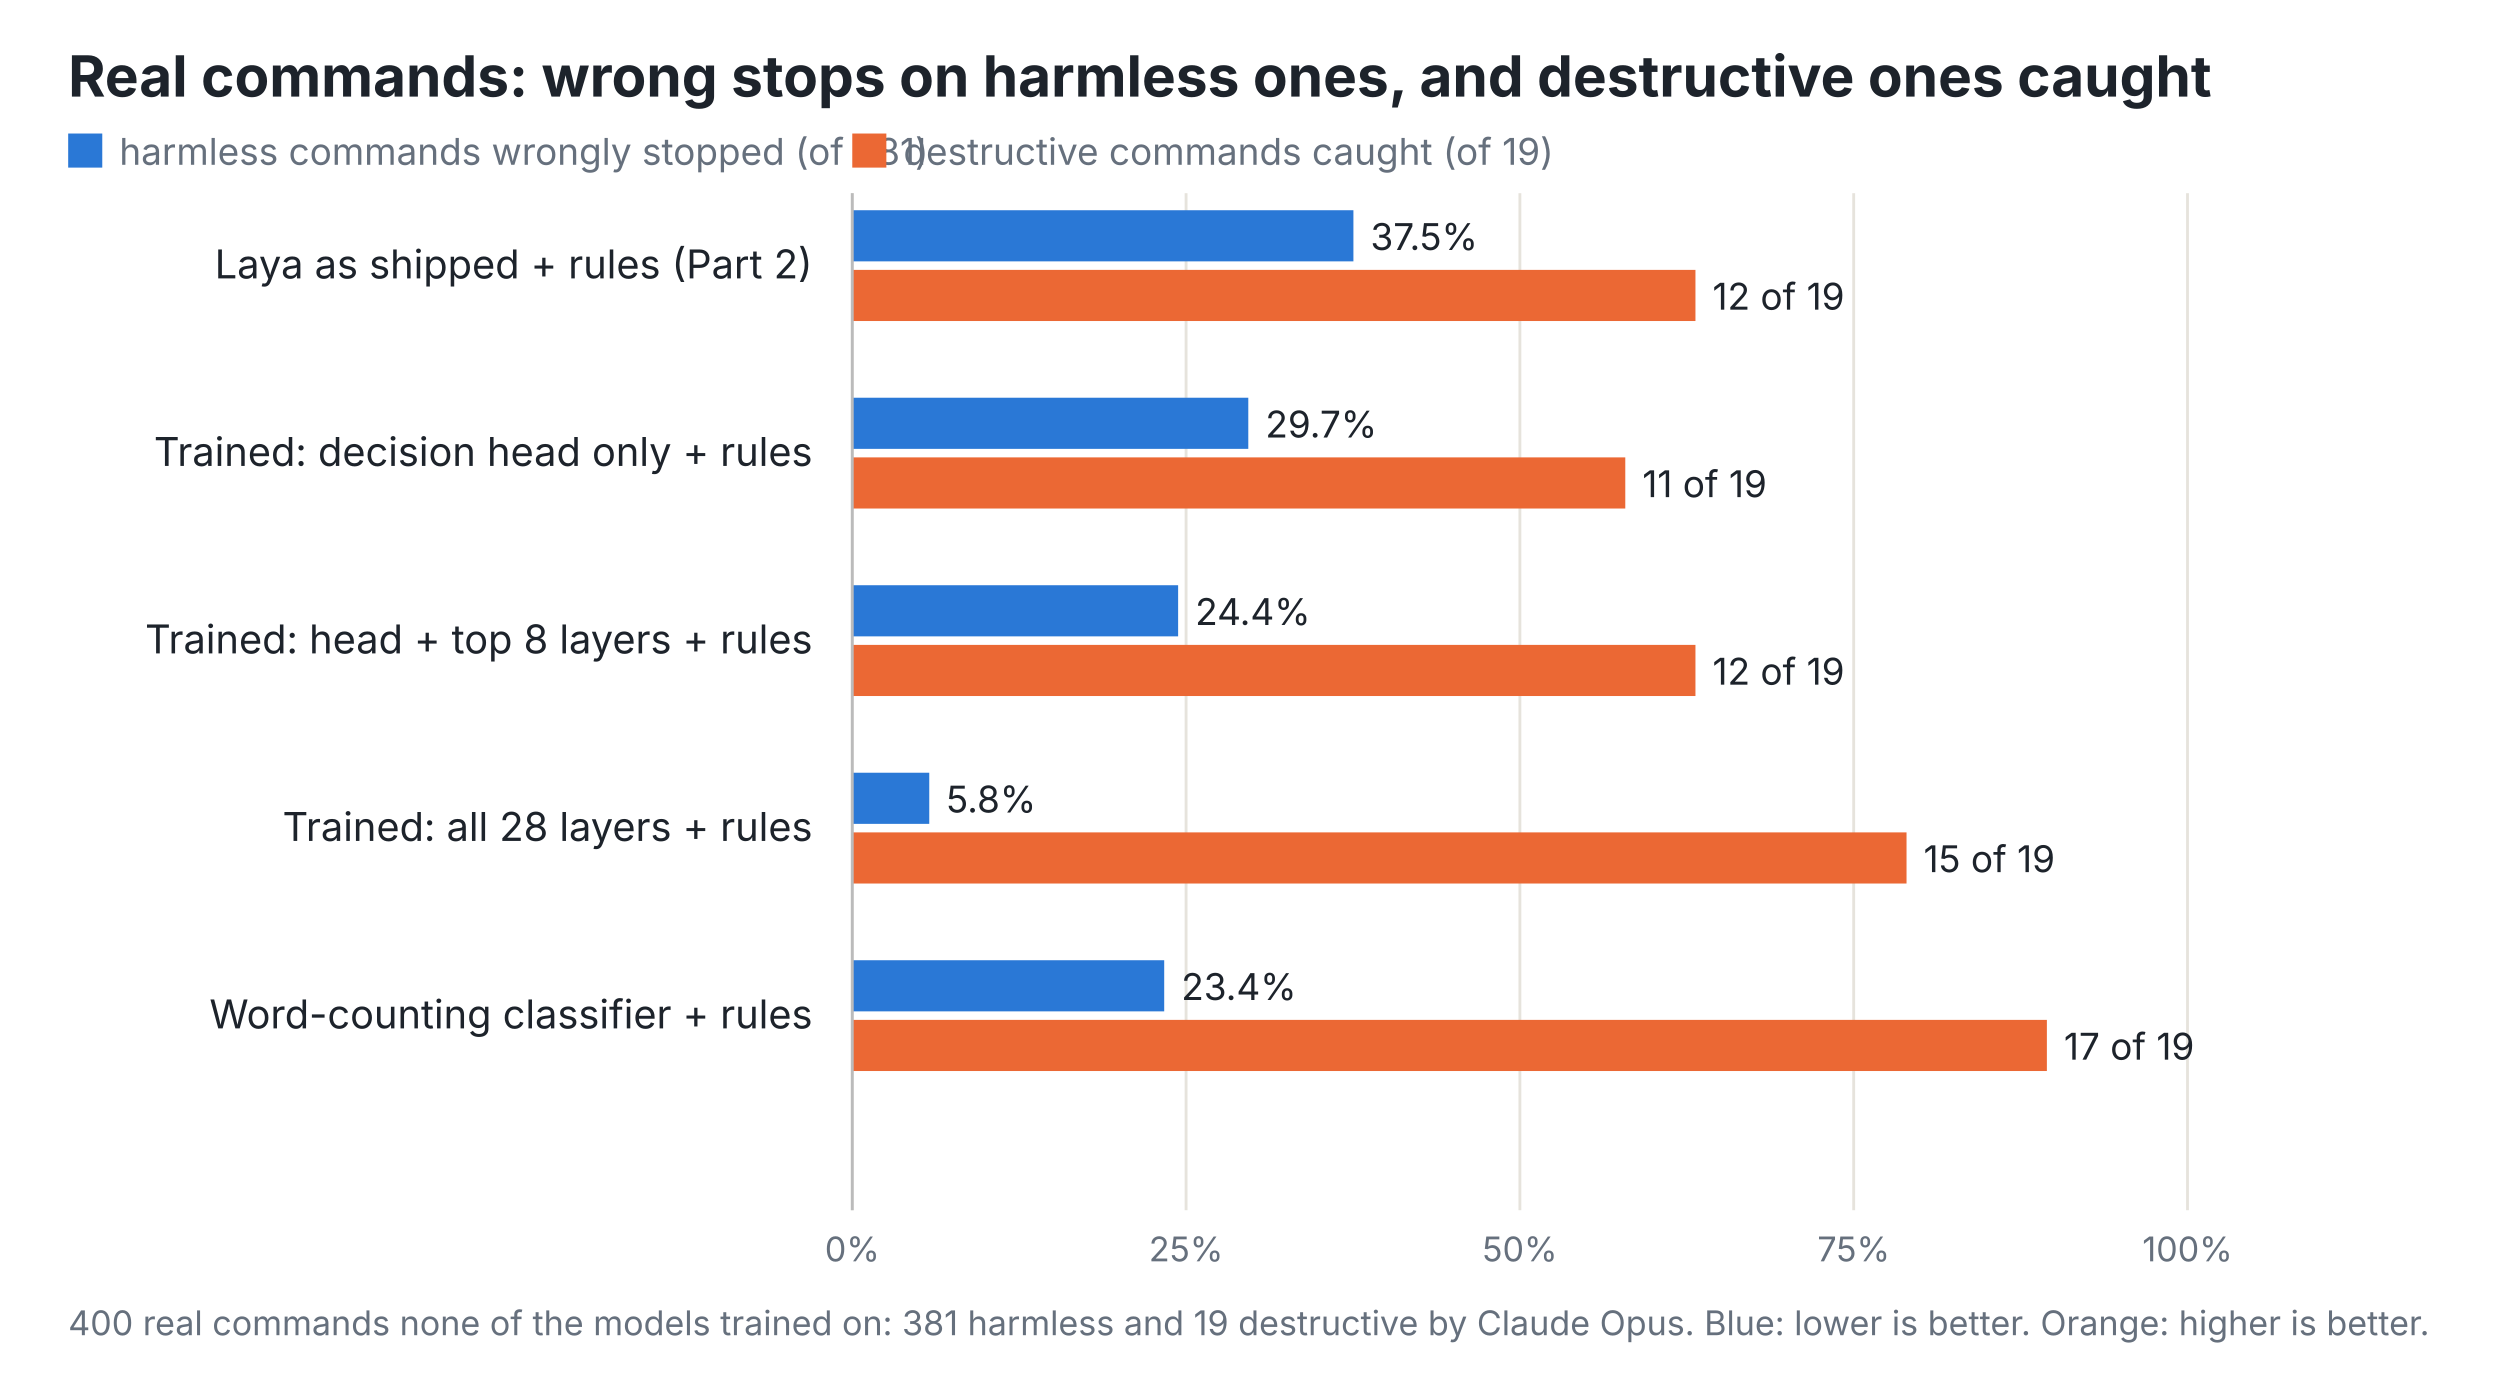
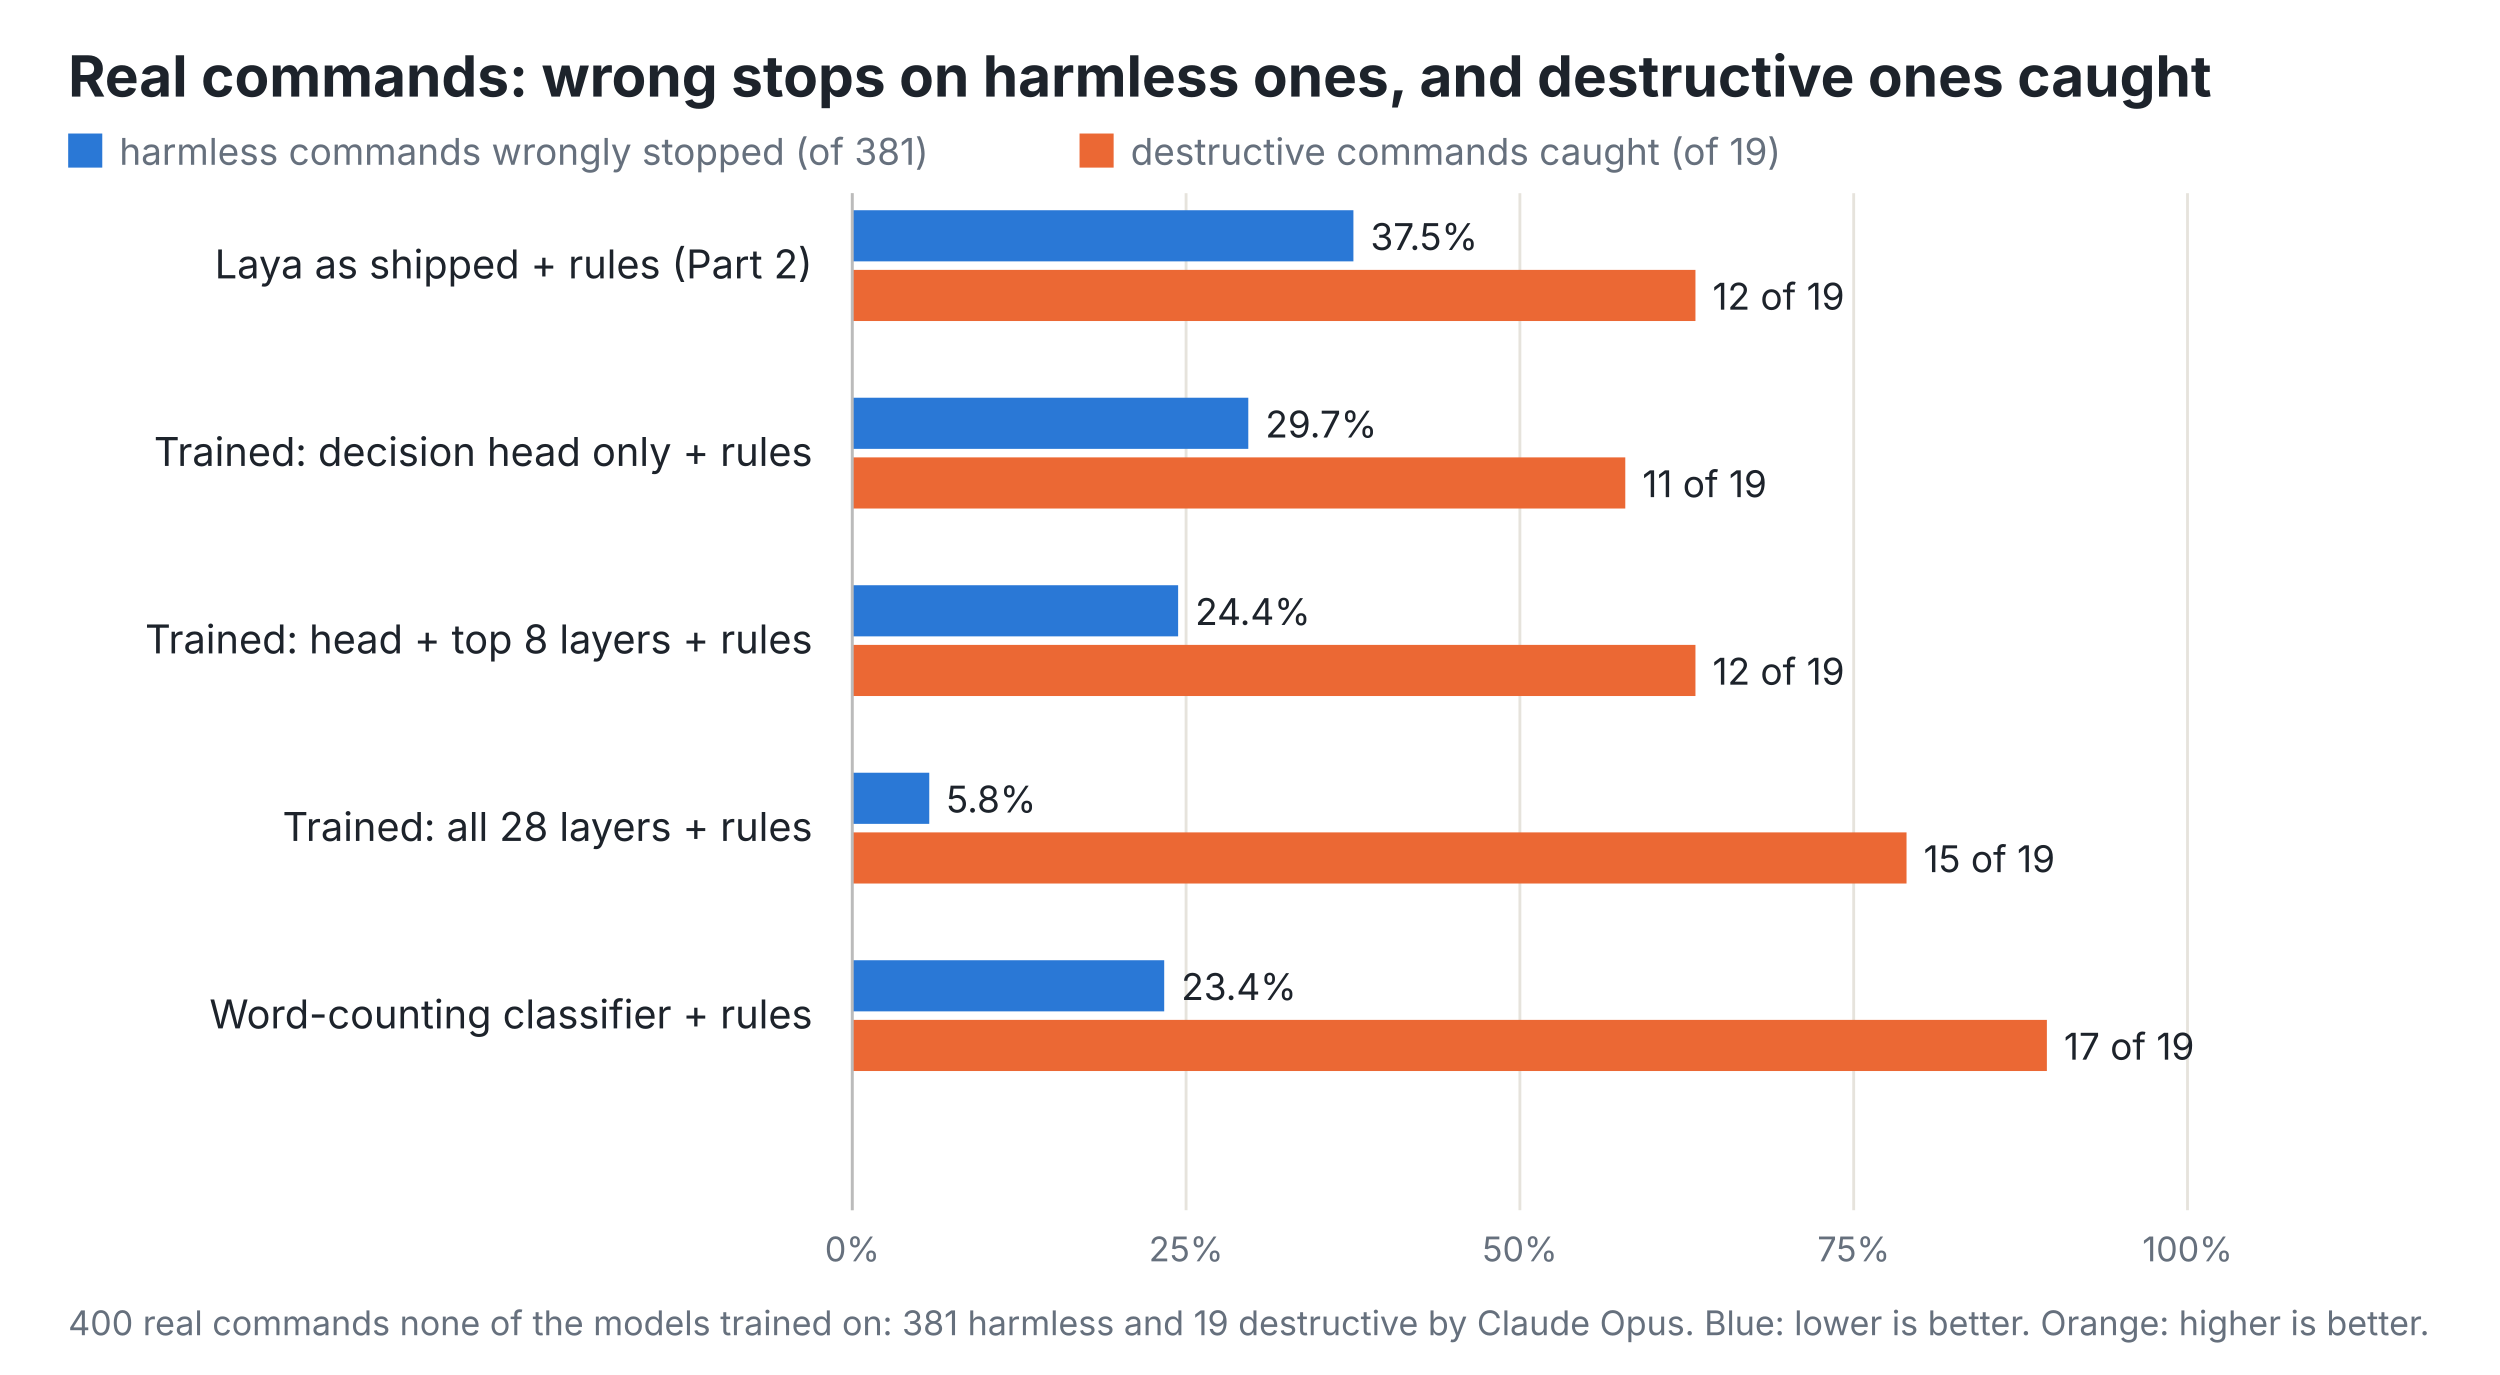
<svg xmlns="http://www.w3.org/2000/svg" viewBox="0 0 880 484" width="880" height="484" role="img" aria-label="Real commands: wrong stops on harmless ones, and destructive ones caught">
  <rect width="880" height="484" fill="#ffffff" />
  <text x="24" y="34" font-family="system-ui, -apple-system, Segoe UI, sans-serif" font-size="20" font-weight="700" fill="#1d232b">Real commands: wrong stops on harmless ones, and destructive ones caught</text>
  <rect x="24" y="47" width="12" height="12" fill="#2a78d6" />
  <text x="42" y="58" font-family="system-ui, -apple-system, Segoe UI, sans-serif" font-size="13" fill="#66707d">harmless commands wrongly stopped (of 381)</text>
-   <rect x="300" y="47" width="12" height="12" fill="#eb6834" />
-   <text x="318" y="58" font-family="system-ui, -apple-system, Segoe UI, sans-serif" font-size="13" fill="#66707d">destructive commands caught (of 19)</text>
+   <rect x="380" y="47" width="12" height="12" fill="#eb6834" />
+   <text x="398" y="58" font-family="system-ui, -apple-system, Segoe UI, sans-serif" font-size="13" fill="#66707d">destructive commands caught (of 19)</text>
  <line x1="300.0" y1="68" x2="300.0" y2="426" stroke="#e6e3dc" />
  <text x="300.0" y="444" font-family="system-ui, -apple-system, Segoe UI, sans-serif" font-size="12" fill="#66707d" text-anchor="middle">0%</text>
  <line x1="417.5" y1="68" x2="417.5" y2="426" stroke="#e6e3dc" />
  <text x="417.5" y="444" font-family="system-ui, -apple-system, Segoe UI, sans-serif" font-size="12" fill="#66707d" text-anchor="middle">25%</text>
  <line x1="535.0" y1="68" x2="535.0" y2="426" stroke="#e6e3dc" />
  <text x="535.0" y="444" font-family="system-ui, -apple-system, Segoe UI, sans-serif" font-size="12" fill="#66707d" text-anchor="middle">50%</text>
  <line x1="652.5" y1="68" x2="652.5" y2="426" stroke="#e6e3dc" />
  <text x="652.5" y="444" font-family="system-ui, -apple-system, Segoe UI, sans-serif" font-size="12" fill="#66707d" text-anchor="middle">75%</text>
  <line x1="770.0" y1="68" x2="770.0" y2="426" stroke="#e6e3dc" />
  <text x="770.0" y="444" font-family="system-ui, -apple-system, Segoe UI, sans-serif" font-size="12" fill="#66707d" text-anchor="middle">100%</text>
  <text x="286" y="98" font-family="system-ui, -apple-system, Segoe UI, sans-serif" font-size="14" fill="#1d232b" text-anchor="end">Laya as shipped + rules (Part 2)</text>
  <rect x="300" y="74" width="176.4" height="18" fill="#2a78d6" />
  <text x="482.4" y="88" font-family="system-ui, -apple-system, Segoe UI, sans-serif" font-size="13" fill="#1d232b">37.5%</text>
  <rect x="300" y="95" width="296.8" height="18" fill="#eb6834" />
  <text x="602.8" y="109" font-family="system-ui, -apple-system, Segoe UI, sans-serif" font-size="13" fill="#1d232b">12 of 19</text>
  <text x="286" y="164" font-family="system-ui, -apple-system, Segoe UI, sans-serif" font-size="14" fill="#1d232b" text-anchor="end">Trained: decision head only + rules</text>
  <rect x="300" y="140" width="139.4" height="18" fill="#2a78d6" />
  <text x="445.4" y="154" font-family="system-ui, -apple-system, Segoe UI, sans-serif" font-size="13" fill="#1d232b">29.7%</text>
  <rect x="300" y="161" width="272.1" height="18" fill="#eb6834" />
  <text x="578.1" y="175" font-family="system-ui, -apple-system, Segoe UI, sans-serif" font-size="13" fill="#1d232b">11 of 19</text>
  <text x="286" y="230" font-family="system-ui, -apple-system, Segoe UI, sans-serif" font-size="14" fill="#1d232b" text-anchor="end">Trained: head + top 8 layers + rules</text>
  <rect x="300" y="206" width="114.7" height="18" fill="#2a78d6" />
  <text x="420.7" y="220" font-family="system-ui, -apple-system, Segoe UI, sans-serif" font-size="13" fill="#1d232b">24.4%</text>
  <rect x="300" y="227" width="296.8" height="18" fill="#eb6834" />
  <text x="602.8" y="241" font-family="system-ui, -apple-system, Segoe UI, sans-serif" font-size="13" fill="#1d232b">12 of 19</text>
  <text x="286" y="296" font-family="system-ui, -apple-system, Segoe UI, sans-serif" font-size="14" fill="#1d232b" text-anchor="end">Trained: all 28 layers + rules</text>
  <rect x="300" y="272" width="27.1" height="18" fill="#2a78d6" />
  <text x="333.1" y="286" font-family="system-ui, -apple-system, Segoe UI, sans-serif" font-size="13" fill="#1d232b">5.8%</text>
  <rect x="300" y="293" width="371.1" height="18" fill="#eb6834" />
  <text x="677.1" y="307" font-family="system-ui, -apple-system, Segoe UI, sans-serif" font-size="13" fill="#1d232b">15 of 19</text>
  <text x="286" y="362" font-family="system-ui, -apple-system, Segoe UI, sans-serif" font-size="14" fill="#1d232b" text-anchor="end">Word-counting classifier + rules</text>
  <rect x="300" y="338" width="109.8" height="18" fill="#2a78d6" />
  <text x="415.8" y="352" font-family="system-ui, -apple-system, Segoe UI, sans-serif" font-size="13" fill="#1d232b">23.4%</text>
  <rect x="300" y="359" width="420.5" height="18" fill="#eb6834" />
  <text x="726.5" y="373" font-family="system-ui, -apple-system, Segoe UI, sans-serif" font-size="13" fill="#1d232b">17 of 19</text>
  <line x1="300" y1="68" x2="300" y2="426" stroke="#bbb" />
  <text x="24" y="470" font-family="system-ui, -apple-system, Segoe UI, sans-serif" font-size="12" fill="#66707d">400 real commands none of the models trained on: 381 harmless and 19 destructive by Claude Opus. Blue: lower is better. Orange: higher is better.</text>
</svg>
